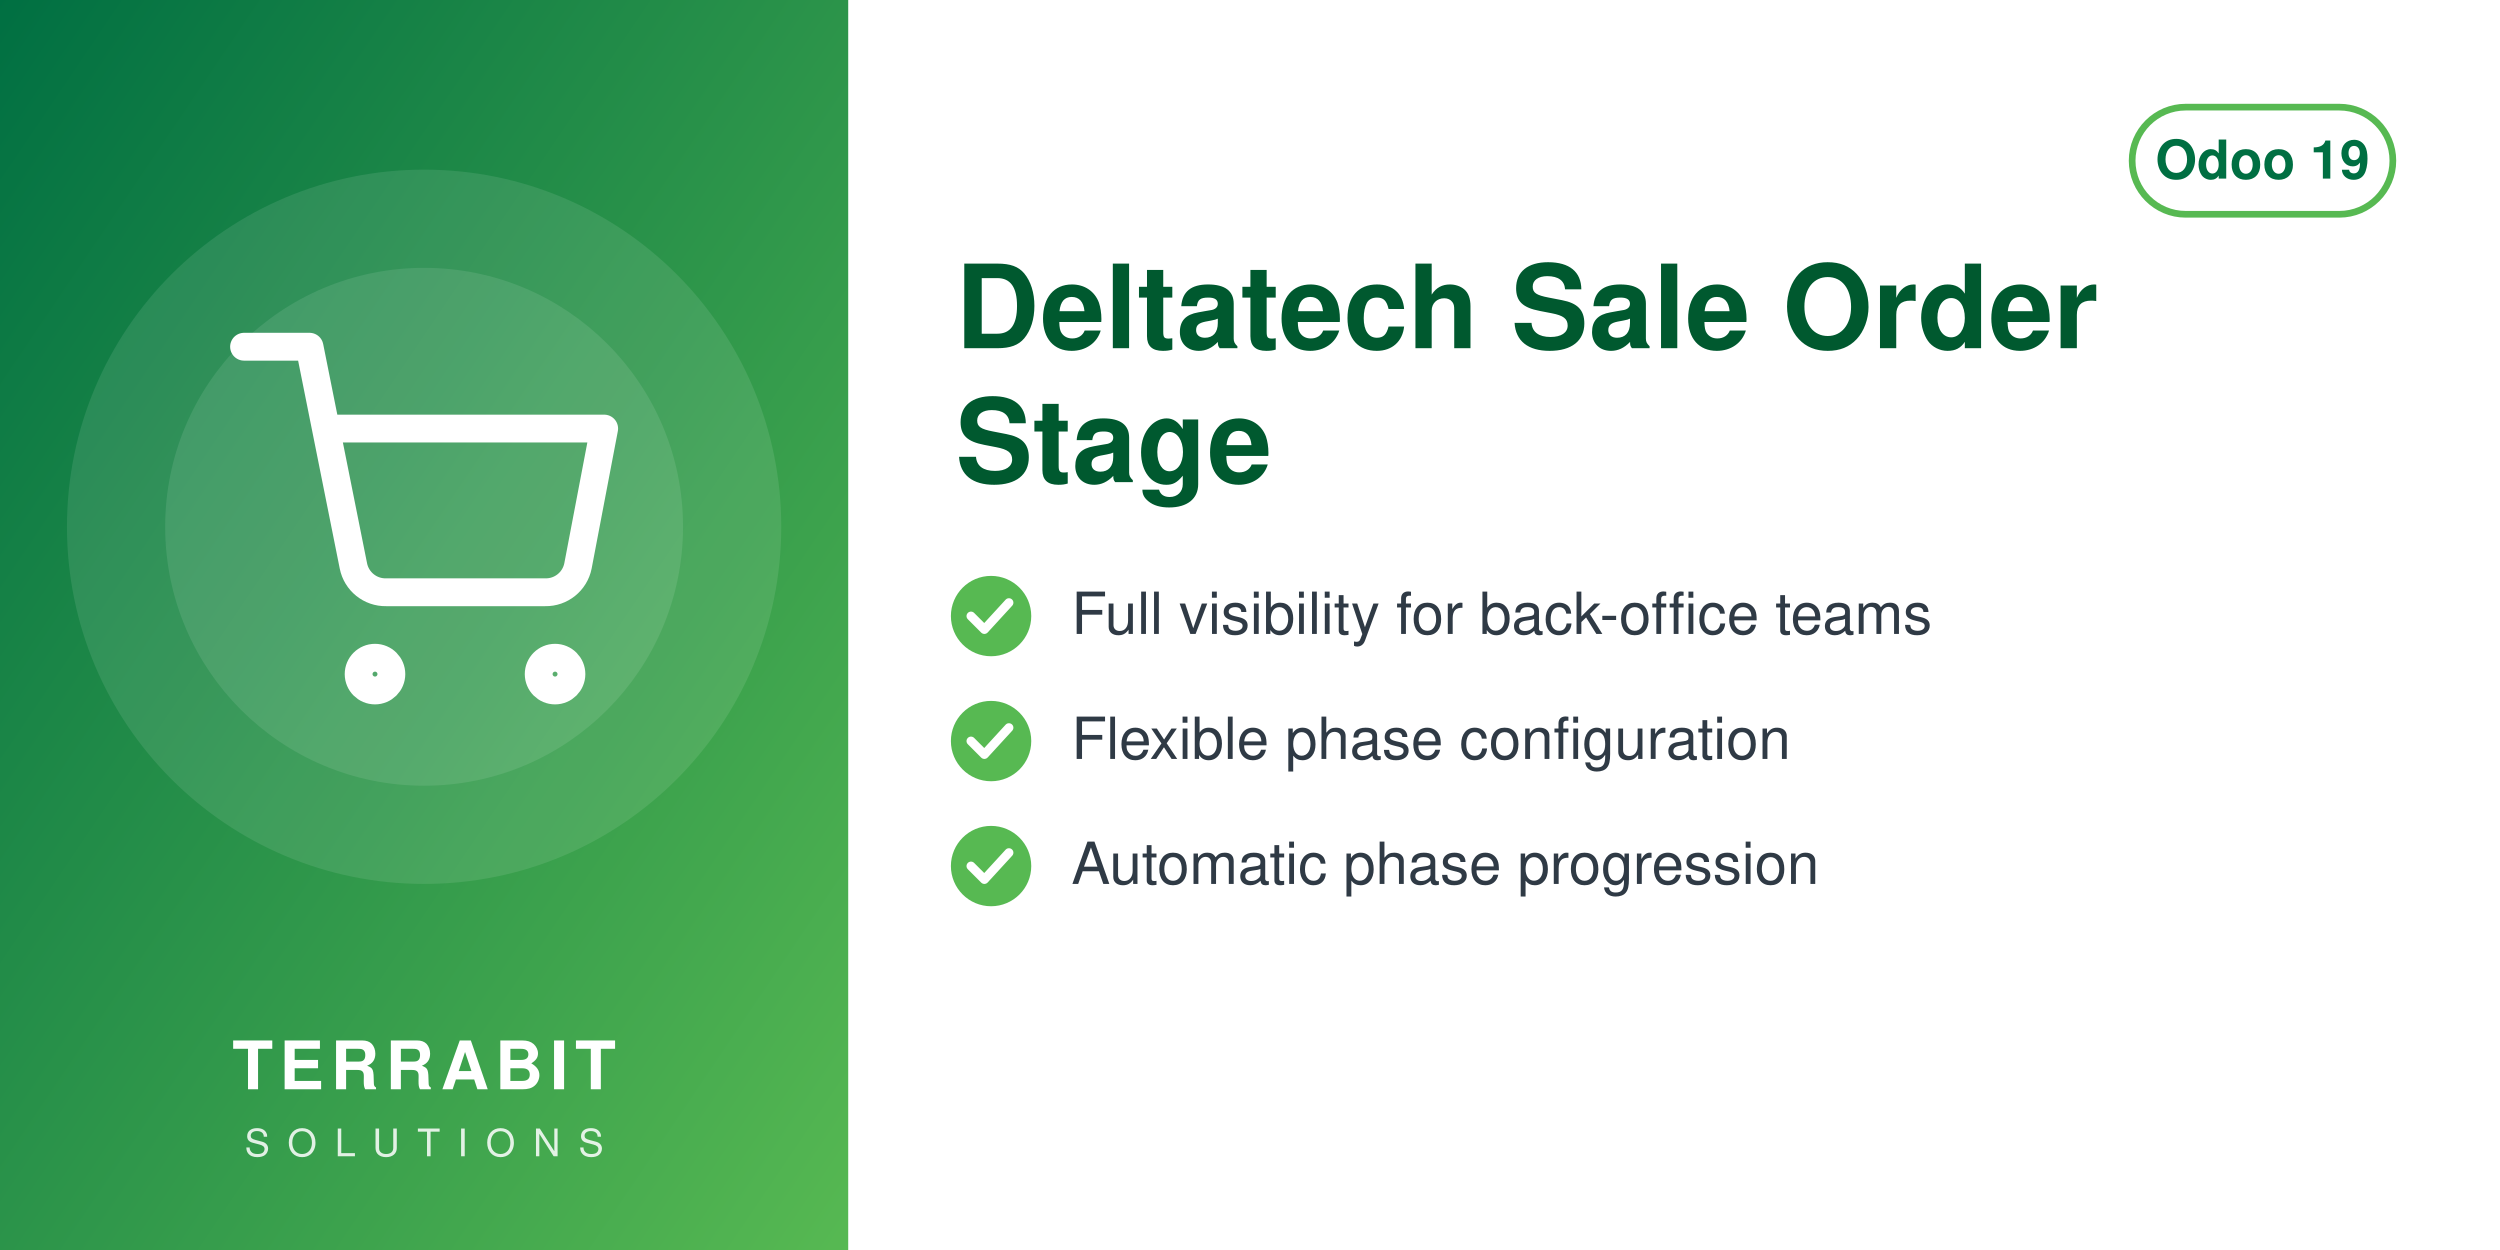
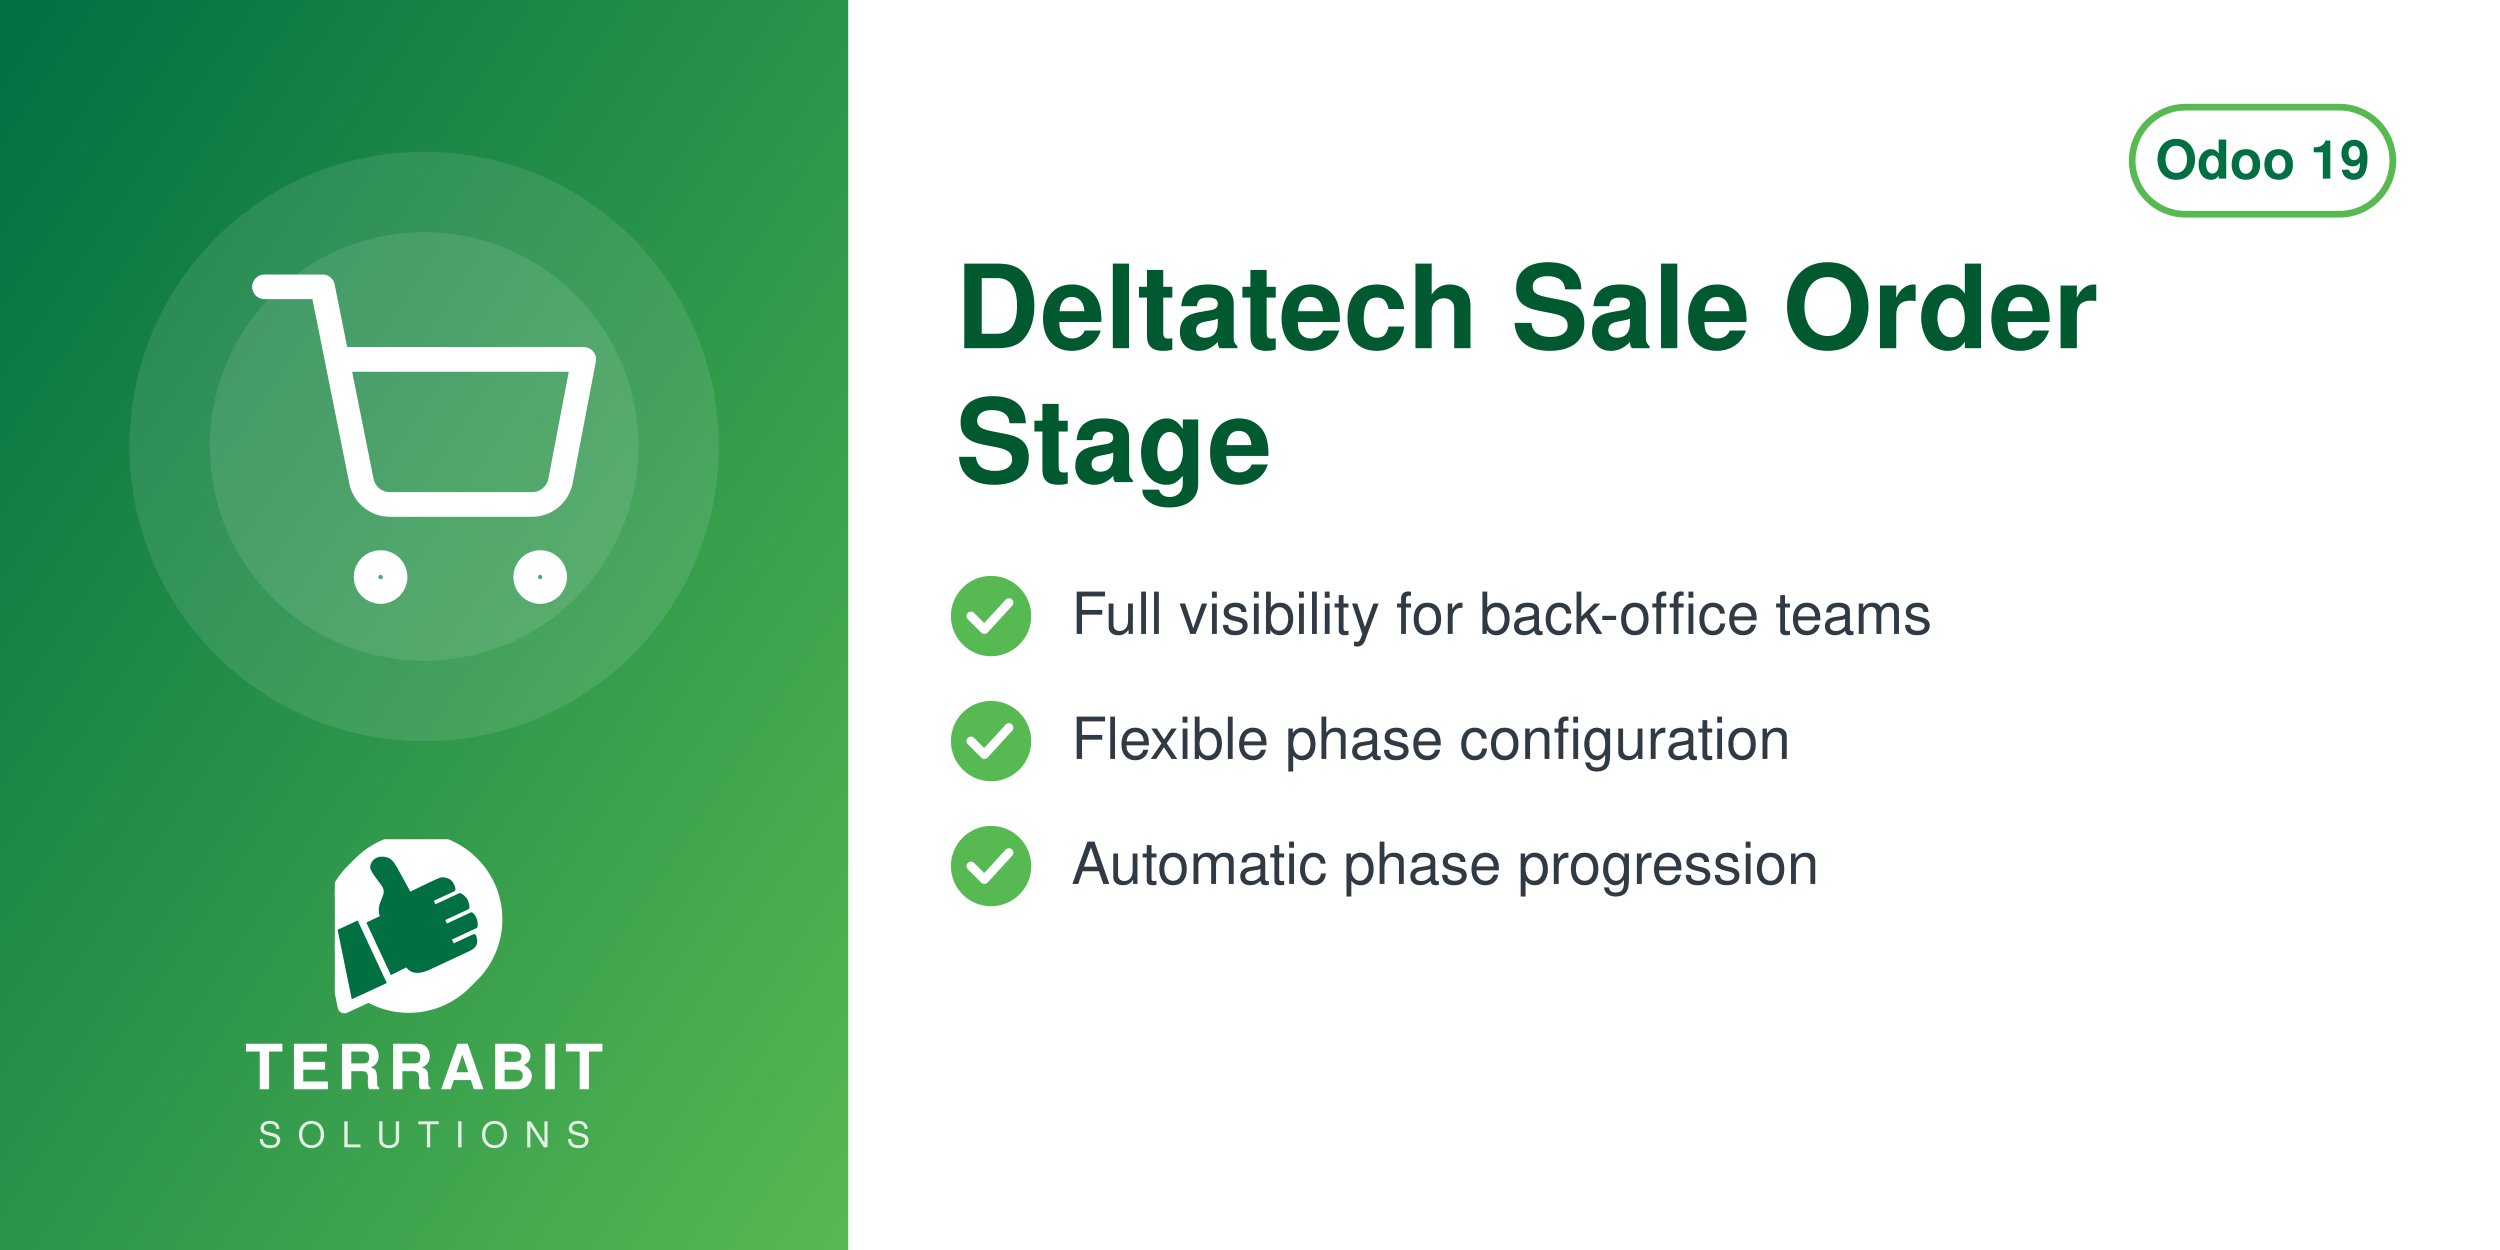
<svg xmlns="http://www.w3.org/2000/svg" width="560" height="280" viewBox="0 0 560 280">
  <defs>
    <linearGradient id="g" x1="0" y1="0" x2="1" y2="1">
      <stop offset="0" stop-color="#006F42" />
      <stop offset="1" stop-color="#57B952" />
    </linearGradient>
  </defs>
  <rect width="560" height="280" fill="#FFFFFF" />
  <rect width="190" height="280" fill="url(#g)" />
-   <circle cx="95.0" cy="118" r="80" fill="white" opacity="0.10" />
-   <circle cx="95.0" cy="118" r="58" fill="white" opacity="0.10" />
-   <svg x="51.0" y="74.0" width="88" height="88" viewBox="0 0 24 24">
+   <circle cx="95.0" cy="100" r="66" fill="white" opacity="0.10" />
+   <circle cx="95.0" cy="100" r="48" fill="white" opacity="0.10" />
+   <svg x="56.0" y="61.0" width="78" height="78" viewBox="0 0 24 24">
    <g fill="none" stroke="white" stroke-width="1.7" stroke-linecap="round" stroke-linejoin="round">
      <circle cx="9" cy="21" r="1" />
      <circle cx="20" cy="21" r="1" />
      <path d="M1 1h4l2.68 13.39a2 2 0 0 0 2 1.61h9.72a2 2 0 0 0 2-1.61L23 6H6" />
    </g>
  </svg>
-   <text x="95.0" y="244" text-anchor="middle" font-family="Helvetica,Arial,sans-serif" font-size="15" font-weight="800" letter-spacing="1.5" fill="white">TERRABIT</text>
-   <text x="95.0" y="259" text-anchor="middle" font-family="Helvetica,Arial,sans-serif" font-size="8.5" font-weight="500" letter-spacing="4" fill="white" opacity="0.85">SOLUTIONS</text>
+   <svg x="75.0" y="188" width="40" height="40" viewBox="4150 2350 3900 3800" preserveAspectRatio="xMidYMid meet">
+     <path fill="#FFFFFF" d="M7338.82 5241.89c-336.4,511.49 -915.39,849.23 -1573.35,849.23 -318.43,0 -618.3,-79.19 -881.23,-218.8l-465.06 216.37c-72.83,33.95 -159.37,2.44 -193.35,-70.37 -5.59,-12.01 -9.4,-24.39 -11.54,-36.85l-247.52 -1217.33c-54.07,-175.41 -83.21,-361.76 -83.21,-554.92 0,-657.98 337.78,-1237 849.31,-1573.39 -400.37,339.2 -654.6,845.59 -654.6,1411.43 0,184.82 27.28,368.48 81.7,545.13l0.48 1.54 247.97 1219.53 0.08 0.48c1.71,9.89 4.72,19.5 8.96,28.59 26.29,56.38 93.5,80.75 149.87,54.52l479.82 -223.25 14.39 7.64c267.26,141.92 563.34,214.99 865.9,214.99 565.81,0 1072.18,-254.2 1411.38,-654.54z" />
+     <path fill="#FFFFFF" d="M5927.44 2165.35c1039.34,0 1881.91,842.57 1881.91,1881.91 0,1039.34 -842.57,1881.89 -1881.91,1881.89 -318.43,0 -618.33,-79.2 -881.24,-218.81l-465.06 216.38c-72.81,33.95 -159.37,2.44 -193.34,-70.36 -5.59,-12.01 -9.41,-24.4 -11.55,-36.86l-247.56 -1217.47c-54.04,-175.36 -83.16,-361.66 -83.16,-554.76 0,-1039.34 842.56,-1881.91 1881.9,-1881.91z" />
+     <path fill="#006F42" d="M4648.32 4073.59l636.59 1365.17 -765.09 355.96 -308.63 -1517.87 437.13 -203.26zm725.61 1192.32l336.75 -167.88c105.65,140.85 282.69,170.72 576.82,18.8l819.92 -382.33c181.4,-90.13 164.26,-214.57 130.07,-328.43 -4.28,-14.25 -13.68,-24.81 -27.34,-30.7 -13.67,-5.89 -27.61,-5.11 -41.09,1.18l-422.32 196.93 -39.04 -83.72 538.07 -250.91c16.64,-7.76 24.7,-27.69 25.58,-46.04 6.48,-134.33 -44.36,-230.89 -105.84,-285.23 -15.2,-13.44 -35.71,-15.59 -54.12,-7l-513.92 239.64 -35.6 -76.34 506.31 -236.1c17.69,-8.25 22.52,-36.93 21.83,-56.45 -4.1,-117.31 -67.62,-232.74 -187.72,-290.66 -13.94,-6.72 -28.64,-6.36 -42.69,0.19l-511.21 238.38 -35.37 -75.86 448.98 -209.36c20.44,-9.53 25.81,-42.28 21.02,-64.32 -41.02,-189.07 -167.92,-247.8 -318.14,-237.87 -29.39,1.94 -589.86,273.16 -665.95,310.54l-281.84 -513.57c-59.06,-93.13 -112.7,-221.7 -276.47,-245.13 -211.24,-30.22 -291.56,94.38 -316.89,203.13 -25.32,108.75 223.84,365.99 276.05,473.69 85.52,184.27 -161.86,318.11 -68.41,617.99l-292.54 139.94 535.09 1147.51z" />
+   </svg>
+   <text x="95.0" y="244" text-anchor="middle" font-family="Helvetica,Arial,sans-serif" font-size="14" font-weight="800" letter-spacing="1.4" fill="white">TERRABIT</text>
+   <text x="95.0" y="257" text-anchor="middle" font-family="Helvetica,Arial,sans-serif" font-size="8" font-weight="500" letter-spacing="3.6" fill="white" opacity="0.85">SOLUTIONS</text>
  <g>
    <rect x="477.6" y="24" width="58.4" height="24" rx="12" fill="none" stroke="#57B952" stroke-width="1.5" />
    <text x="506.8" y="40" text-anchor="middle" font-family="Helvetica,Arial,sans-serif" font-size="12" font-weight="700" fill="#006F42">Odoo 19</text>
  </g>
  <text x="214" y="78" font-family="Helvetica,Arial,sans-serif" font-size="26" font-weight="700" fill="#00592F">Deltatech Sale Order</text>
  <text x="214" y="108" font-family="Helvetica,Arial,sans-serif" font-size="26" font-weight="700" fill="#00592F">Stage</text>
  <circle cx="222" cy="138" r="9" fill="#57B952" />
  <path d="M217.5 138 l3 3 l5.5 -6" fill="none" stroke="white" stroke-width="2" stroke-linecap="round" stroke-linejoin="round" />
  <text x="240" y="142" font-family="Helvetica,Arial,sans-serif" font-size="13" fill="#2F3A45">Full visibility for back-office teams</text>
  <circle cx="222" cy="166" r="9" fill="#57B952" />
  <path d="M217.5 166 l3 3 l5.5 -6" fill="none" stroke="white" stroke-width="2" stroke-linecap="round" stroke-linejoin="round" />
  <text x="240" y="170" font-family="Helvetica,Arial,sans-serif" font-size="13" fill="#2F3A45">Flexible phase configuration</text>
  <circle cx="222" cy="194" r="9" fill="#57B952" />
  <path d="M217.5 194 l3 3 l5.5 -6" fill="none" stroke="white" stroke-width="2" stroke-linecap="round" stroke-linejoin="round" />
  <text x="240" y="198" font-family="Helvetica,Arial,sans-serif" font-size="13" fill="#2F3A45">Automatic phase progression</text>
</svg>
